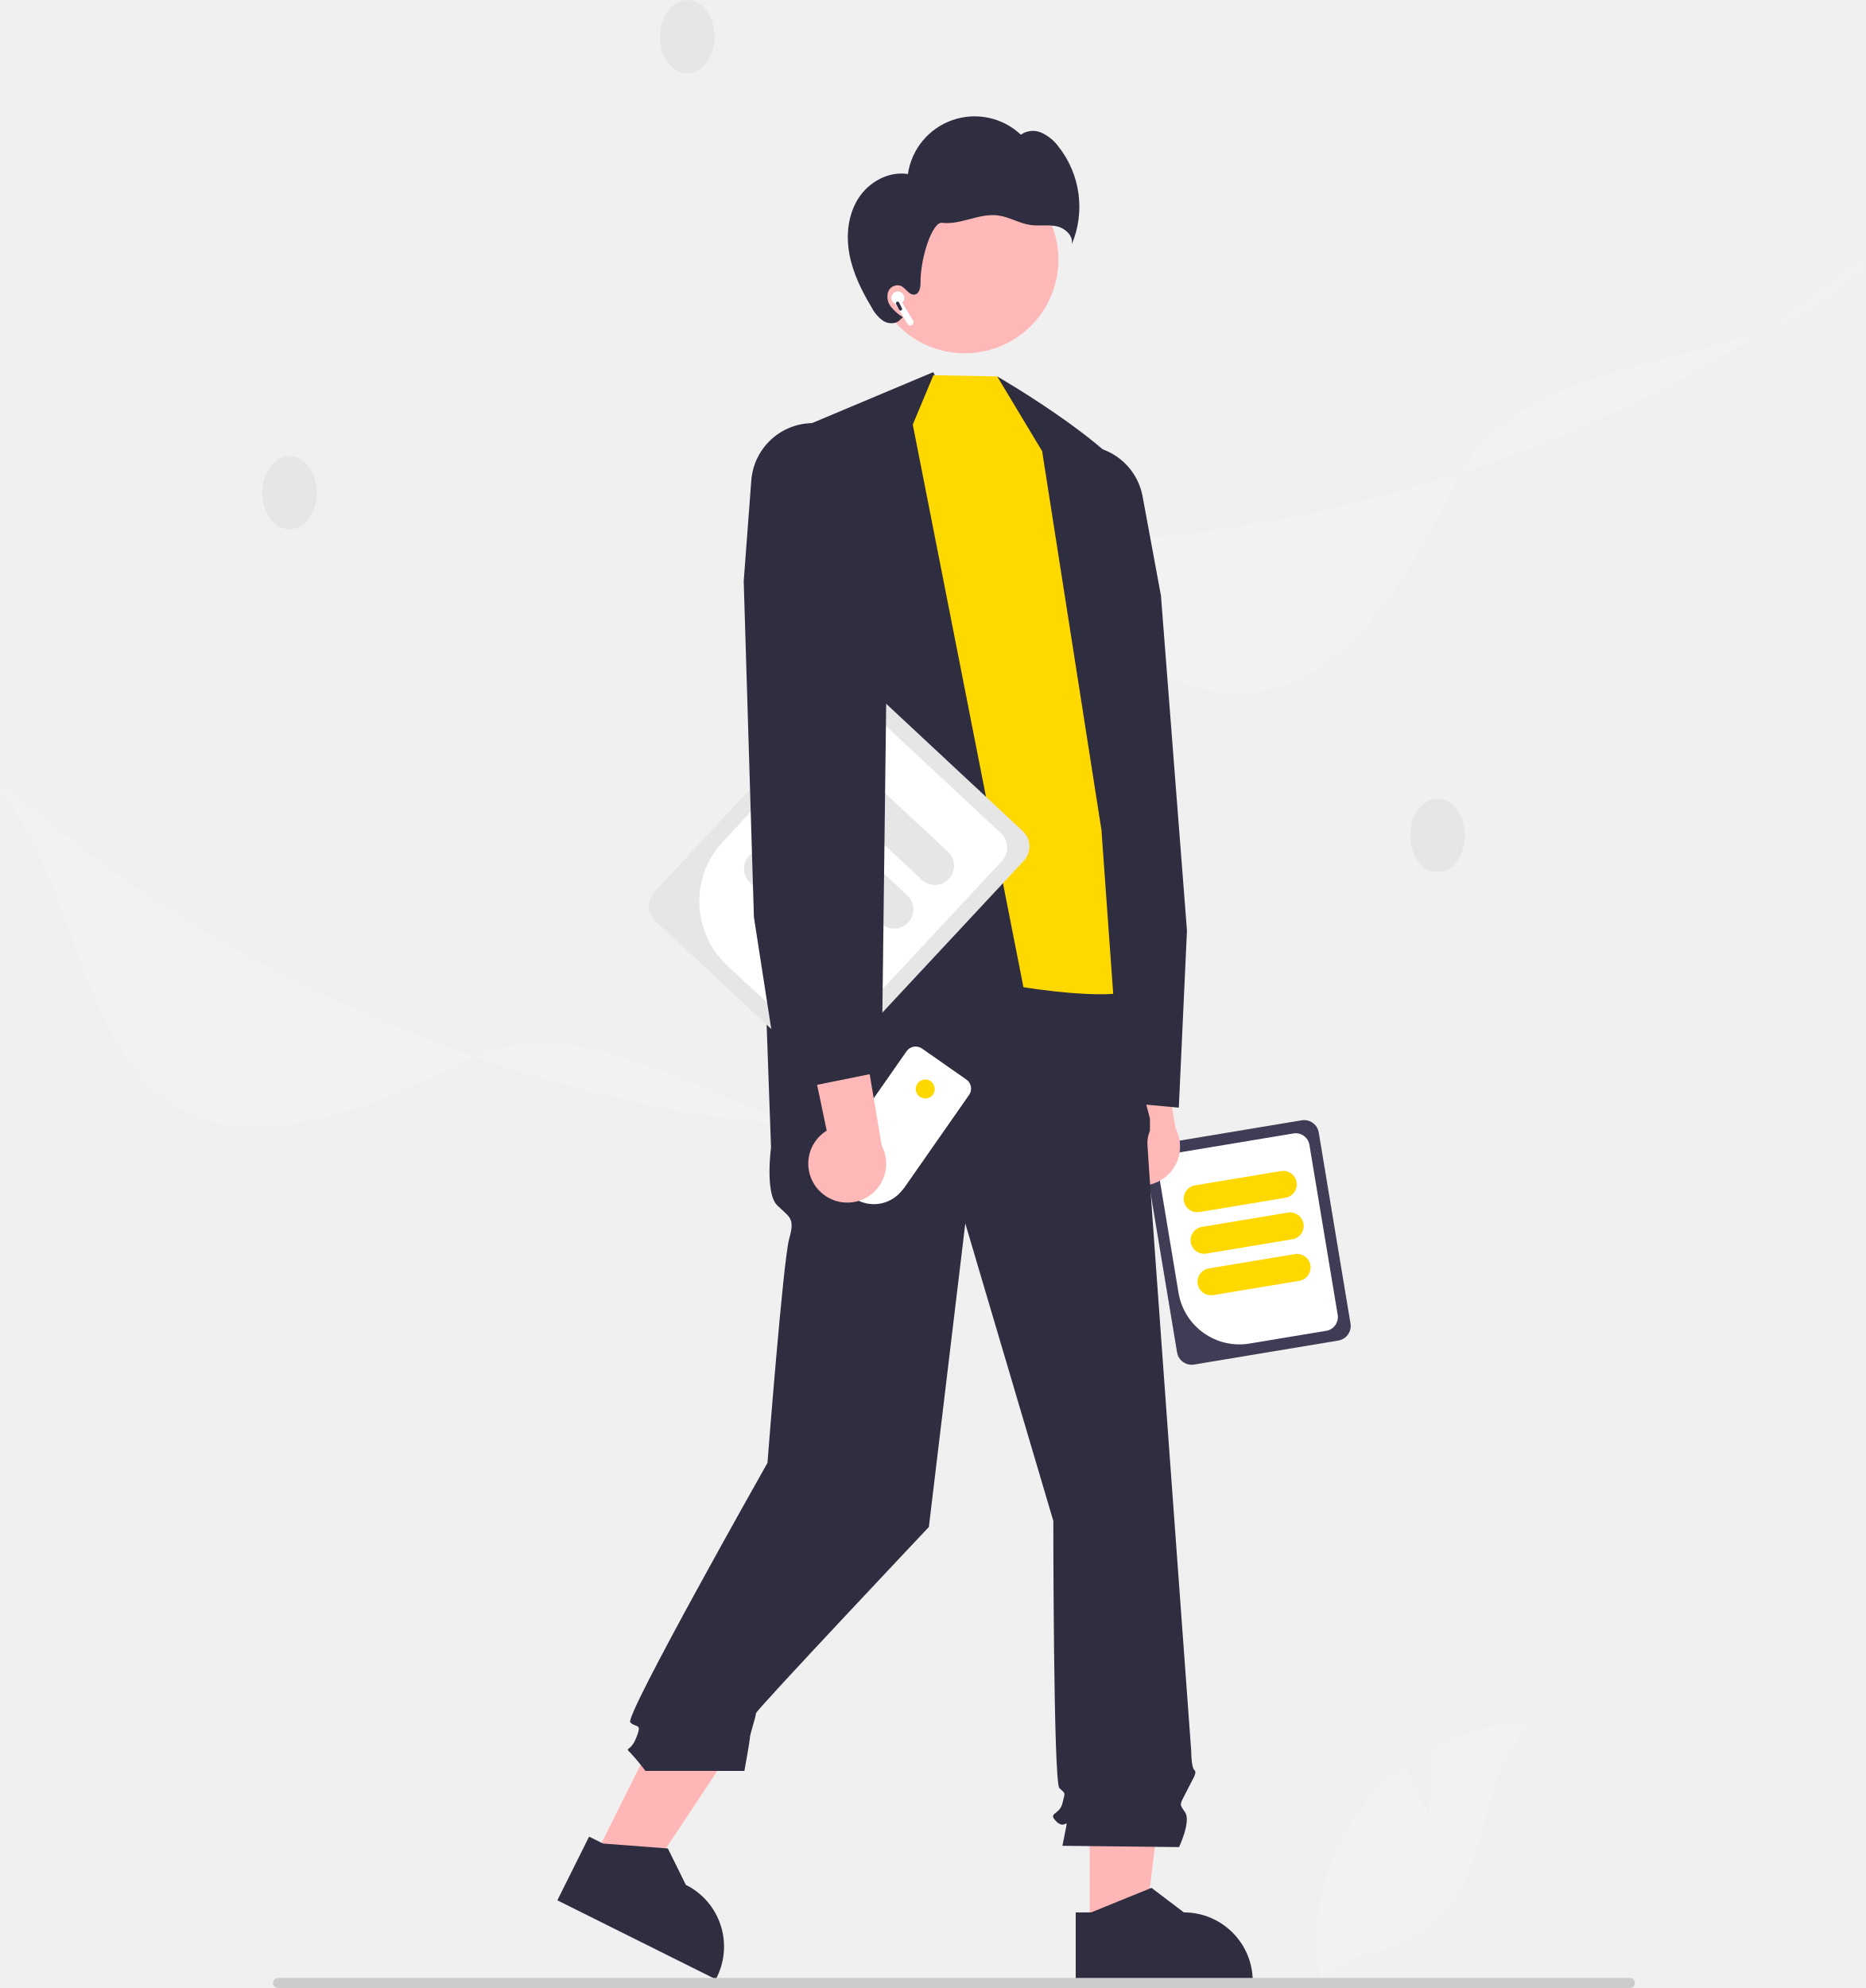
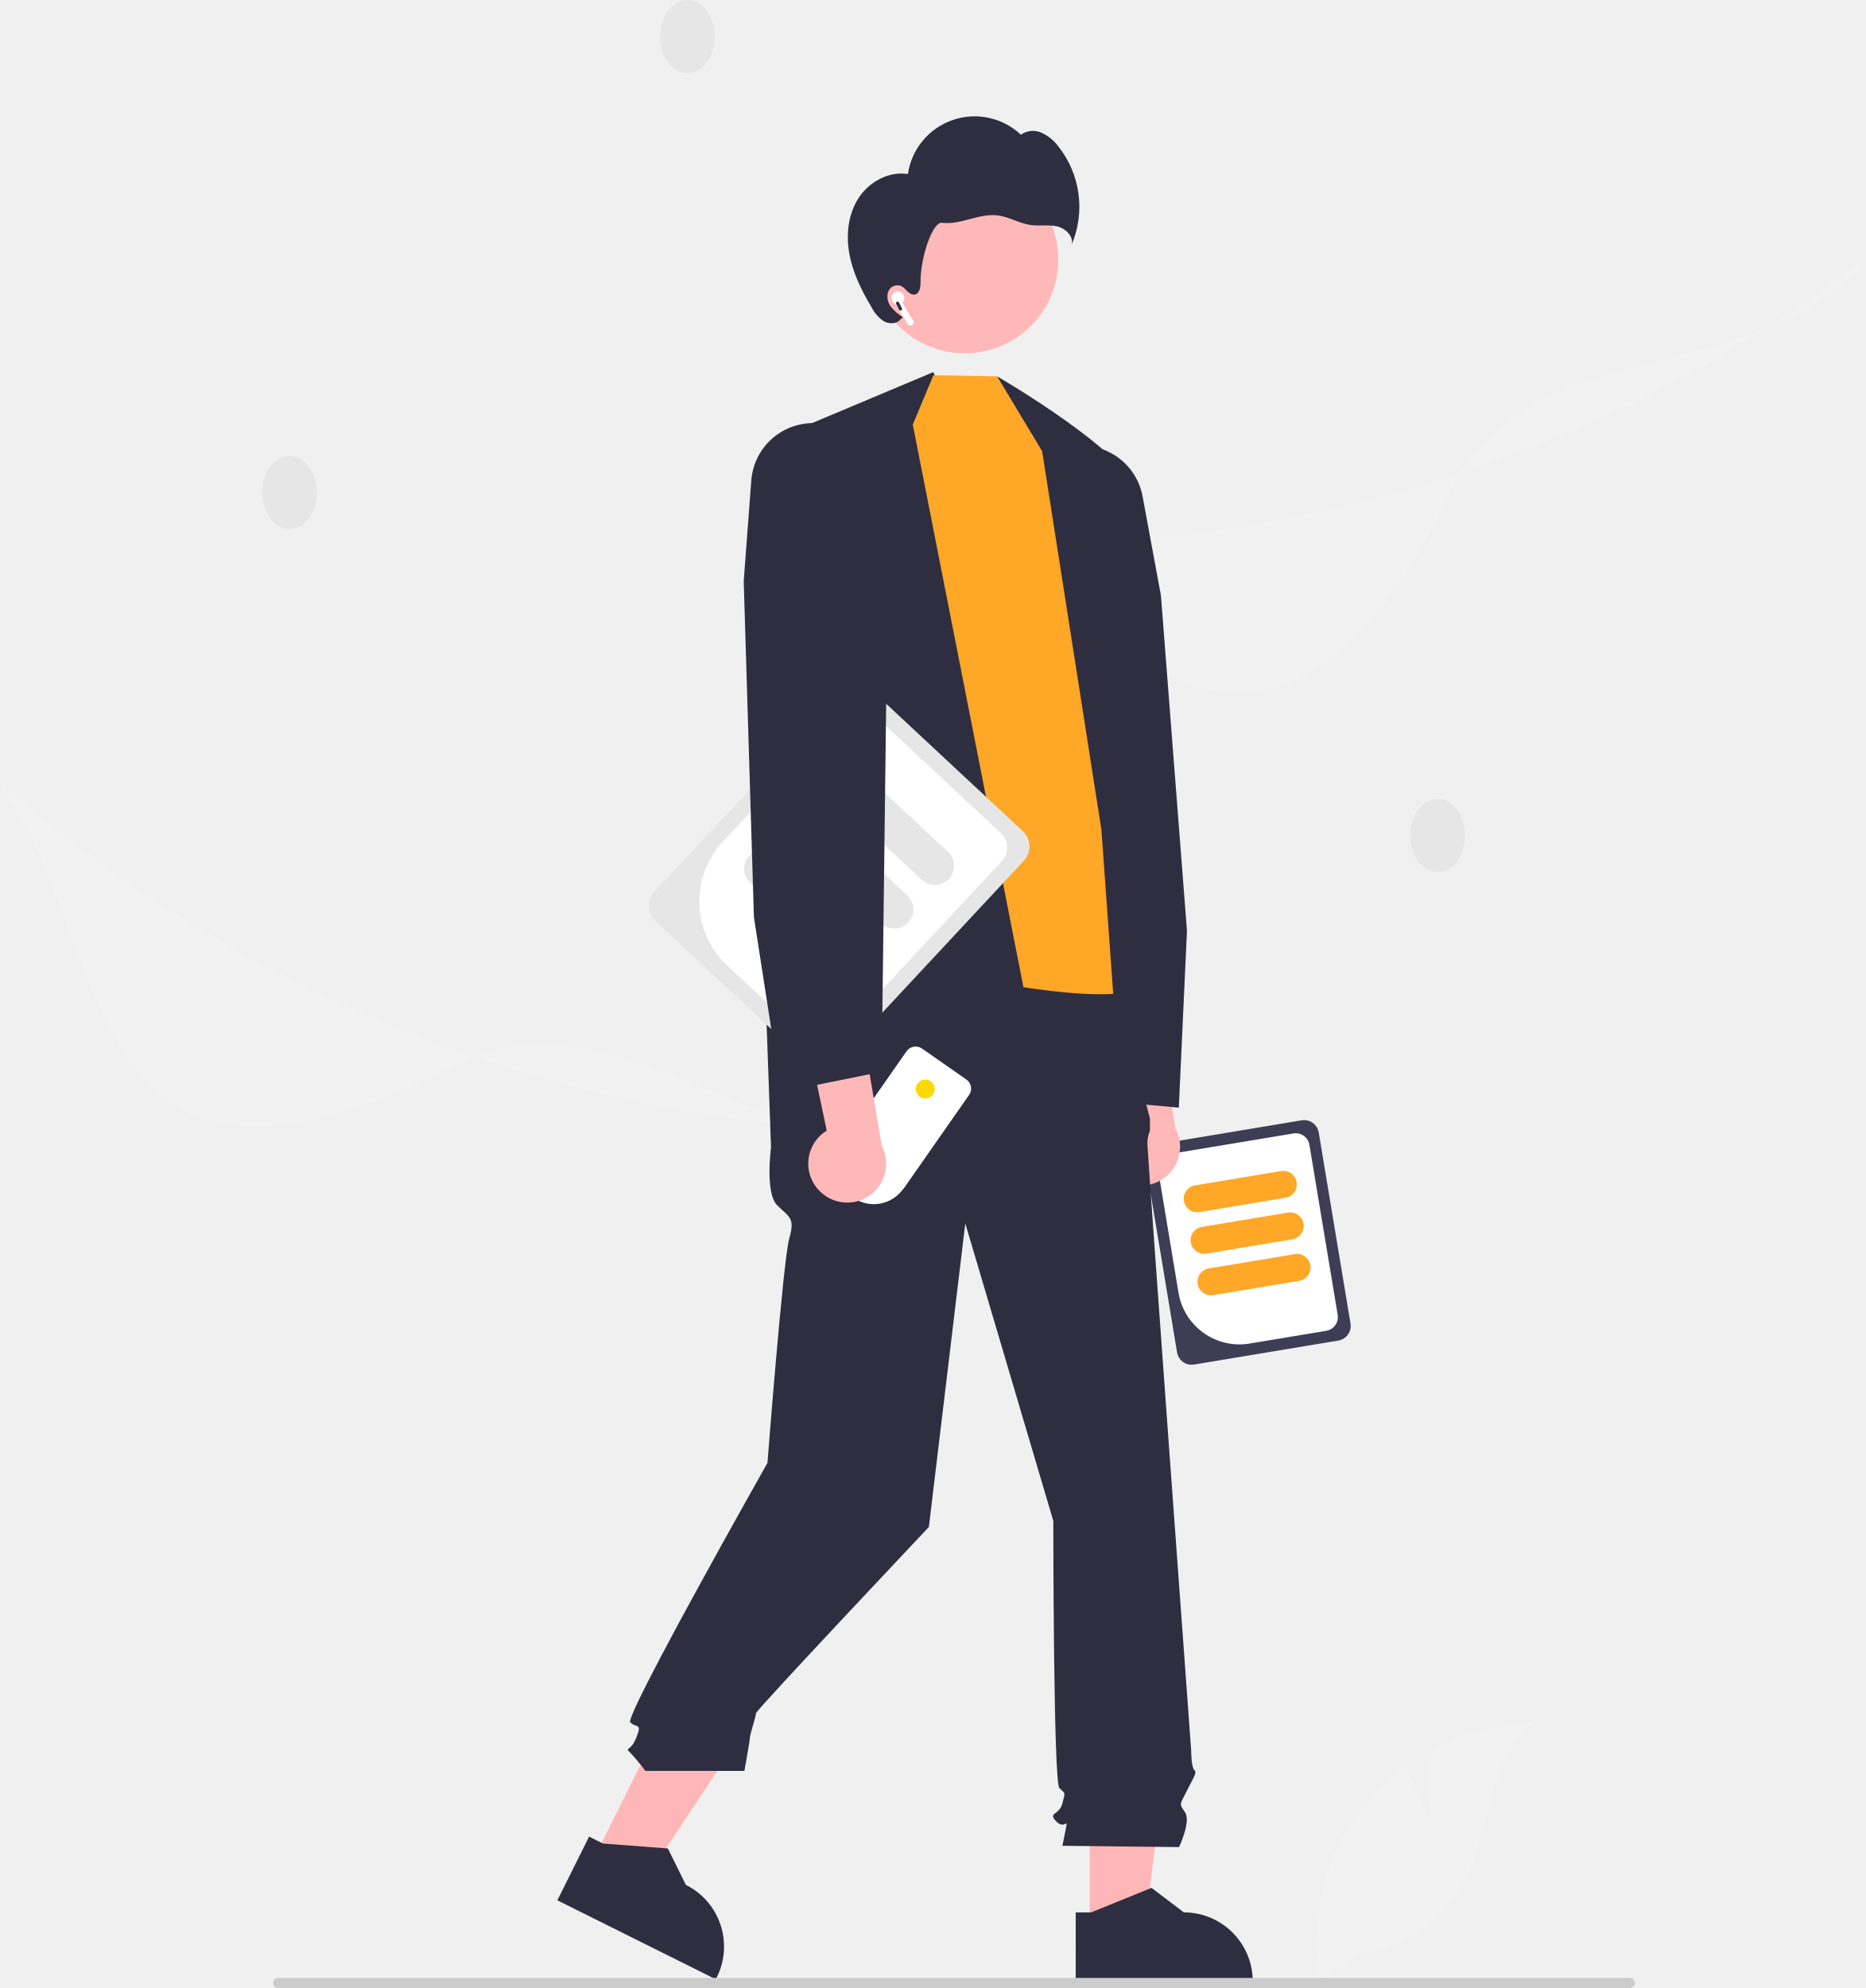
<svg xmlns="http://www.w3.org/2000/svg" data-name="Layer 1" width="577.009" height="614.651" viewBox="0 0 577.009 614.651">
  <path d="M582.477,494.539c-40.413,0-86.857-44.846-127.949-23.539-124.415,64.514-107.289-43.44-143.032-83.589l1.173-2.354c39.439,35.363,88.679,64.135,142.399,83.205,48.546,17.235,97.455,25.22,141.423,23.113l.076,2.829Q589.602,494.541,582.477,494.539Z" transform="translate(-311.4957 -142.6747)" fill="#f2f2f2" />
  <path d="M877.474,233.885c-32.216,24.4-96.316,16.691-116.208,58.487-60.228,126.545-111.754,30.148-164.488,19.724l-.486-2.585c52.79,4.378,109.414-2.415,163.751-19.648,49.104-15.571,92.915-38.736,126.692-66.962l1.769,2.209Q883.155,229.584,877.474,233.885Z" transform="translate(-311.4957 -142.6747)" fill="#f2f2f2" />
  <ellipse cx="89.545" cy="152.327" rx="8.447" ry="11.327" fill="#e6e6e6" />
  <ellipse cx="444.545" cy="258.327" rx="8.447" ry="11.327" fill="#e6e6e6" />
  <ellipse cx="212.545" cy="11.327" rx="8.447" ry="11.327" fill="#e6e6e6" />
  <path d="M675.485,560.806l-9.823-59.076a4.577,4.577,0,0,1,3.76-5.26l44.615-7.419a4.577,4.577,0,0,1,5.26,3.76l9.824,59.076a4.577,4.577,0,0,1-3.76,5.26l-44.615,7.419A4.577,4.577,0,0,1,675.485,560.806Z" transform="translate(-311.4957 -142.6747)" fill="#3f3d56" />
  <path d="M675.94,542.393l-6.315-37.979a4.286,4.286,0,0,1,3.521-4.926l38.343-6.376a4.287,4.287,0,0,1,4.926,3.521l8.742,52.569a4.287,4.287,0,0,1-3.522,4.926l-23.753,3.95A19.094,19.094,0,0,1,675.94,542.393Z" transform="translate(-311.4957 -142.6747)" fill="#fff" />
-   <path d="M677.595,513.979a4.189,4.189,0,0,1,3.441-4.814l26.598-4.423a4.184,4.184,0,1,1,1.373,8.255l-26.598,4.423A4.189,4.189,0,0,1,677.595,513.979Z" transform="translate(-311.4957 -142.6747)" fill="#ffd800" />
-   <path d="M679.73,526.819a4.189,4.189,0,0,1,3.441-4.814l26.598-4.423a4.184,4.184,0,1,1,1.373,8.255l-26.598,4.423A4.189,4.189,0,0,1,679.73,526.819Z" transform="translate(-311.4957 -142.6747)" fill="#ffd800" />
-   <path d="M681.865,539.66a4.189,4.189,0,0,1,3.441-4.814l26.598-4.423a4.184,4.184,0,1,1,1.373,8.255l-26.598,4.423A4.189,4.189,0,0,1,681.865,539.66Z" transform="translate(-311.4957 -142.6747)" fill="#ffd800" />
+   <path d="M677.595,513.979a4.189,4.189,0,0,1,3.441-4.814l26.598-4.423a4.184,4.184,0,1,1,1.373,8.255l-26.598,4.423A4.189,4.189,0,0,1,677.595,513.979Z" transform="translate(-311.4957 -142.6747)" style="fill: rgb(255, 167, 38);" />
+   <path d="M679.73,526.819a4.189,4.189,0,0,1,3.441-4.814l26.598-4.423a4.184,4.184,0,1,1,1.373,8.255l-26.598,4.423A4.189,4.189,0,0,1,679.73,526.819Z" transform="translate(-311.4957 -142.6747)" style="fill: rgb(255, 167, 38);" />
+   <path d="M681.865,539.66a4.189,4.189,0,0,1,3.441-4.814l26.598-4.423a4.184,4.184,0,1,1,1.373,8.255l-26.598,4.423A4.189,4.189,0,0,1,681.865,539.66Z" transform="translate(-311.4957 -142.6747)" style="fill: rgb(255, 167, 38);" />
  <path d="M655.34,505.125a11.967,11.967,0,0,1,2.691-18.151L642.469,412.873l20.626,7.93,11.941,70.792a12.031,12.031,0,0,1-19.696,13.529Z" transform="translate(-311.4957 -142.6747)" fill="#ffb8b8" />
  <polygon points="336.978 596.816 353.955 596.815 362.032 531.329 336.975 531.33 336.978 596.816" fill="#ffb6b6" />
  <path d="M644.143,733.947l4.779-0,18.657-7.587,10,7.586h.001a21.309,21.309,0,0,1,21.308,21.307v.692l-54.743.002Z" transform="translate(-311.4957 -142.6747)" fill="#2f2e41" />
  <polygon points="183.573 574.742 198.768 582.315 235.209 527.31 212.783 516.133 183.573 574.742" fill="#ffb6b6" />
  <path d="M493.665,710.524l4.277,2.132,20.082,1.532L523.59,725.438l.001.001a21.309,21.309,0,0,1,9.565,28.575l-.309.62L483.852,730.215Z" transform="translate(-311.4957 -142.6747)" fill="#2f2e41" />
  <path d="M655.995,442.078l-107.949,2.816,1.877,52.567s-1.877,14.08,1.877,17.835,5.632,3.755,3.755,10.326-6.731,69.353-6.731,69.353-44.305,78.339-42.428,80.217,3.755,0,1.877,4.693-3.755,2.816-1.877,4.693a69.136,69.136,0,0,1,4.693,5.632h30.598s1.711-9.387,1.711-10.326,1.877-6.571,1.877-7.51,53.459-57.578,53.459-57.578l11.264-93.869,27.222,91.991s0,80.727,1.877,82.605,1.877.939.939,4.693-4.693,2.816-1.877,5.632,3.755-1.877,2.816,2.816l-.939,4.693,36.064.403s3.755-7.912,1.877-10.728-1.765-2.047.526-6.656,3.229-5.547,2.29-6.486-.939-5.931-.939-5.931S666.321,499.338,666.321,496.522a9.363,9.363,0,0,1,.78-4.223v-3.822L663.505,474.932Z" transform="translate(-311.4957 -142.6747)" fill="#2f2e41" />
  <path d="M753.306,704.211l.931-20.943a67.64,67.64,0,0,1,31.55-7.986c-15.153,12.389-13.259,36.269-23.532,52.929A40.686,40.686,0,0,1,732.42,747.012l-12.68,7.764a68.176,68.176,0,0,1,14.37-55.246A65.855,65.855,0,0,1,746.212,688.284C749.249,696.292,753.306,704.211,753.306,704.211Z" transform="translate(-311.4957 -142.6747)" fill="#f2f2f2" />
  <polygon points="288.604 115.052 342.675 224.404 332.096 357.116 263.002 350.803 250.612 131.022 288.604 115.052" fill="#2f2e41" />
  <path d="M676.025,485.14l-31.596-2.888-.049-.401L623.177,306.291l4.745-13.156a19.265,19.265,0,0,1,14.414-12.327V280.808a19.181,19.181,0,0,1,22.488,15.343l5.674,30.649,8.05,103.603Z" transform="translate(-311.4957 -142.6747)" fill="#2f2e41" />
-   <path d="M593.763,273.943l6.372-15.246,19.722.346,20.565,29.09,21.585,90.773s7.753,66.31,0,69.81-34.029-.822-34.029-.822Z" transform="translate(-311.4957 -142.6747)" fill="#ffd800" />
+   <path d="M593.763,273.943l6.372-15.246,19.722.346,20.565,29.09,21.585,90.773s7.753,66.31,0,69.81-34.029-.822-34.029-.822Z" transform="translate(-311.4957 -142.6747)" style="fill: rgb(255, 167, 38);" />
  <path d="M619.857,259.044s42.483,24.558,44.145,37.377,7.225,169.719,7.225,169.719l-15.023-9.708-4.106-57.184L633.762,282.169Z" transform="translate(-311.4957 -142.6747)" fill="#2f2e41" />
  <circle cx="298.333" cy="80.273" r="28.954" fill="#ffb8b8" />
  <path d="M576.987,203.923c3.251-5.03,9.352-8.382,15.267-7.44a20.848,20.848,0,0,1,34.932-12.16,6.483,6.483,0,0,1,6.34-.634,13.367,13.367,0,0,1,5.151,4.134,30.001,30.001,0,0,1,4.198,30.52c.723-2.628-1.911-5.1-4.571-5.69-2.661-.59-5.452-.032-8.15-.416-3.458-.492-6.567-2.498-10.031-2.95-2.911-.379-5.838.367-8.677,1.115-2.839.748-5.759,1.511-8.674,1.165-2.915-.346-6.67,10.702-6.62,18.483.01,1.475-.294,3.368-1.735,3.681-1.775.385-2.803-2.064-4.492-2.732a3.125,3.125,0,0,0-3.833,2.038,5.095,5.095,0,0,0,.973,4.563,15.056,15.056,0,0,0,3.65,3.166l-.696.579c-1.157,1.529-3.558,1.595-5.226.649a11.278,11.278,0,0,1-3.752-4.272c-3.086-5.133-5.793-10.601-6.882-16.49S573.736,208.953,576.987,203.923Z" transform="translate(-311.4957 -142.6747)" fill="#2f2e41" />
  <path d="M513.921,418.352l57.845-62.06a6.484,6.484,0,0,1,9.154-.322l46.869,43.686a6.484,6.484,0,0,1,.322,9.154l-57.845,62.06a6.484,6.484,0,0,1-9.154.322l-46.869-43.686A6.484,6.484,0,0,1,513.921,418.352Z" transform="translate(-311.4957 -142.6747)" fill="#e6e6e6" />
  <path d="M534.988,402.958l37.188-39.898a6.072,6.072,0,0,1,8.573-.301l40.28,37.545a6.073,6.073,0,0,1,.302,8.573l-51.475,55.225a6.073,6.073,0,0,1-8.573.301l-24.953-23.258A27.049,27.049,0,0,1,534.988,402.958Z" transform="translate(-311.4957 -142.6747)" fill="#fff" />
  <path d="M568.322,380.271a5.934,5.934,0,0,1,8.377-.294l27.942,26.045a5.927,5.927,0,0,1-8.083,8.672l-27.942-26.045A5.934,5.934,0,0,1,568.322,380.271Z" transform="translate(-311.4957 -142.6747)" fill="#e6e6e6" />
  <path d="M555.749,393.761a5.934,5.934,0,0,1,8.377-.294l27.942,26.045a5.927,5.927,0,1,1-8.083,8.672L556.043,402.138A5.934,5.934,0,0,1,555.749,393.761Z" transform="translate(-311.4957 -142.6747)" fill="#e6e6e6" />
  <path d="M543.176,407.25a5.934,5.934,0,0,1,8.377-.294L579.495,433a5.927,5.927,0,0,1-8.083,8.672L543.47,415.627A5.934,5.934,0,0,1,543.176,407.25Z" transform="translate(-311.4957 -142.6747)" fill="#e6e6e6" />
  <path d="M611.162,481.22l-19.999,28.636-.932,1.123a11.106,11.106,0,0,1-6.34,3.785q-.528.106-1.06.159a10.832,10.832,0,0,1-1.318.054c-.252-.004-.504-.018-.755-.04a11.078,11.078,0,0,1-4.177-1.217l-8.532-5.959a3.423,3.423,0,0,1-1.364-1.981,3.474,3.474,0,0,1-.083-1.217,3.42,3.42,0,0,1,.598-1.587l24.625-35.261a3.441,3.441,0,0,1,4.786-.85l13.703,9.57c.032.023.064.046.096.069.02.015.041.031.06.047.028.02.054.042.08.064.034.027.066.055.097.083.029.026.057.053.086.08l.017.016c.036.035.071.07.105.106.034.036.068.073.1.11.023.027.046.055.069.082l.002.003c.066.082.128.168.186.257.019.027.036.055.053.083l.008.012c.014.023.028.045.04.068.04.067.077.137.112.208a3.533,3.533,0,0,1,.153.36c.015.039.027.079.039.119.011.032.021.065.03.099l.003.007.004.013c.009.029.017.058.024.086.014.055.027.111.038.167.003.015.007.03.009.046.003.015.005.031.008.047.003.015.005.031.008.045l.004.024c.007.046.012.091.017.136.006.057.011.114.014.171.003.047.005.094.006.14.001.043.001.084 0.0.127a.29.29,0,0,1-.001.032c-0.0.044-.003.087-.005.13-.007.109-.019.218-.036.325-.007.04-.014.079-.022.119-.009.048-.02.096-.031.143-.004.018-.009.036-.013.053-.007.026-.014.052-.021.078-.008.029-.017.058-.026.086l-.022.068c-.014.041-.028.08-.043.12-.009.024-.018.047-.028.071a3.435,3.435,0,0,1-.247.493c-.012.019-.024.038-.036.058C611.221,481.134,611.192,481.177,611.162,481.22Z" transform="translate(-311.4957 -142.6747)" fill="#fff" />
  <circle cx="286.123" cy="336.698" r="2.936" fill="#ffd800" />
  <path d="M564.455,510.394a11.967,11.967,0,0,1,2.691-18.151l-15.562-74.101,20.626,7.93,11.941,70.792A12.031,12.031,0,0,1,564.455,510.394Z" transform="translate(-311.4957 -142.6747)" fill="#ffb8b8" />
  <path d="M553.028,480.325l-8.395-54.087-3.154-103.876,2.344-31.134a19.18,19.18,0,0,1,20.706-17.673,19.266,19.266,0,0,1,15.657,10.704l6.133,12.569-2.19,177.226Z" transform="translate(-311.4957 -142.6747)" fill="#2f2e41" />
  <path d="M817.065,755.772a1.549,1.549,0,0,1-1.553,1.553H397.462a1.553,1.553,0,0,1,0-3.106H815.512A1.549,1.549,0,0,1,817.065,755.772Z" transform="translate(-311.4957 -142.6747)" fill="#ccc" />
  <path d="M587.156,234.683a2,2,0,1,1,3.34,1.593l3.361,5.524a1,1,0,0,1-1.709,1.04l-3.78-6.211A1.995,1.995,0,0,1,587.156,234.683Z" transform="translate(-311.4957 -142.6747)" fill="#fff" />
  <rect x="589.01" y="235.82" width="1" height="3" rx="0.5" transform="translate(911.2402 41.08244) rotate(153.2366)" fill="#2f2e41" />
</svg>
